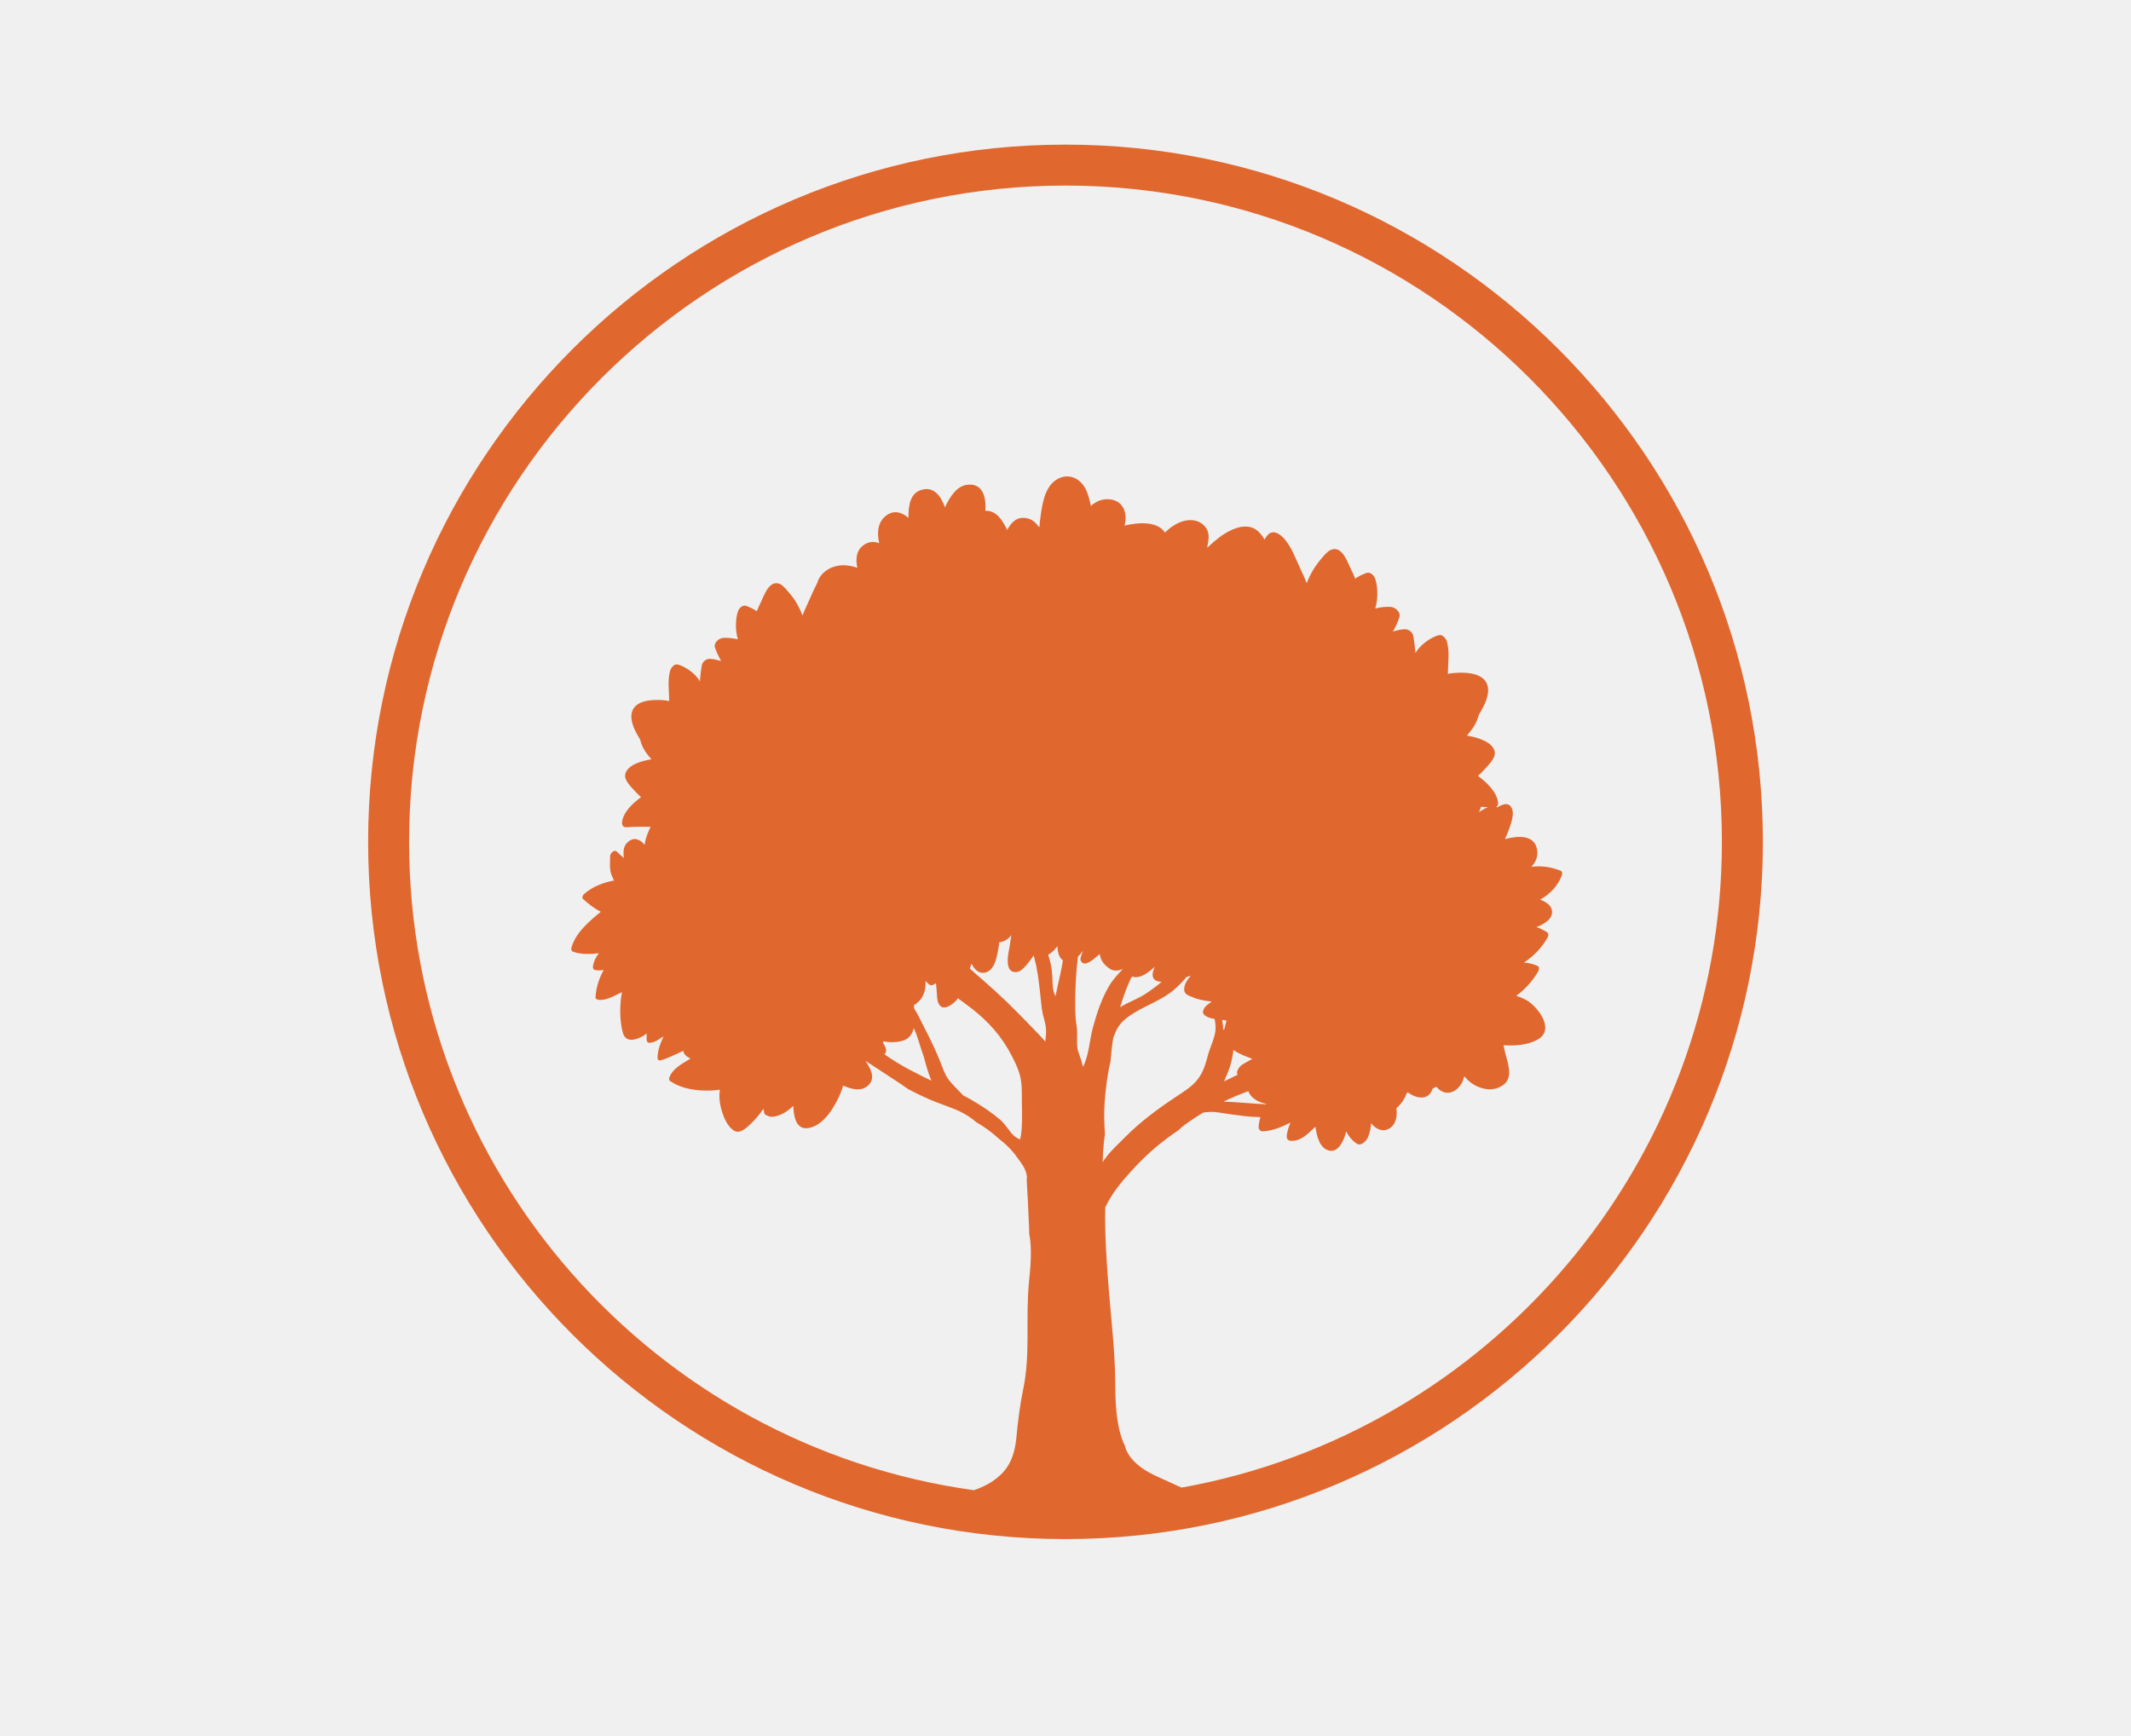
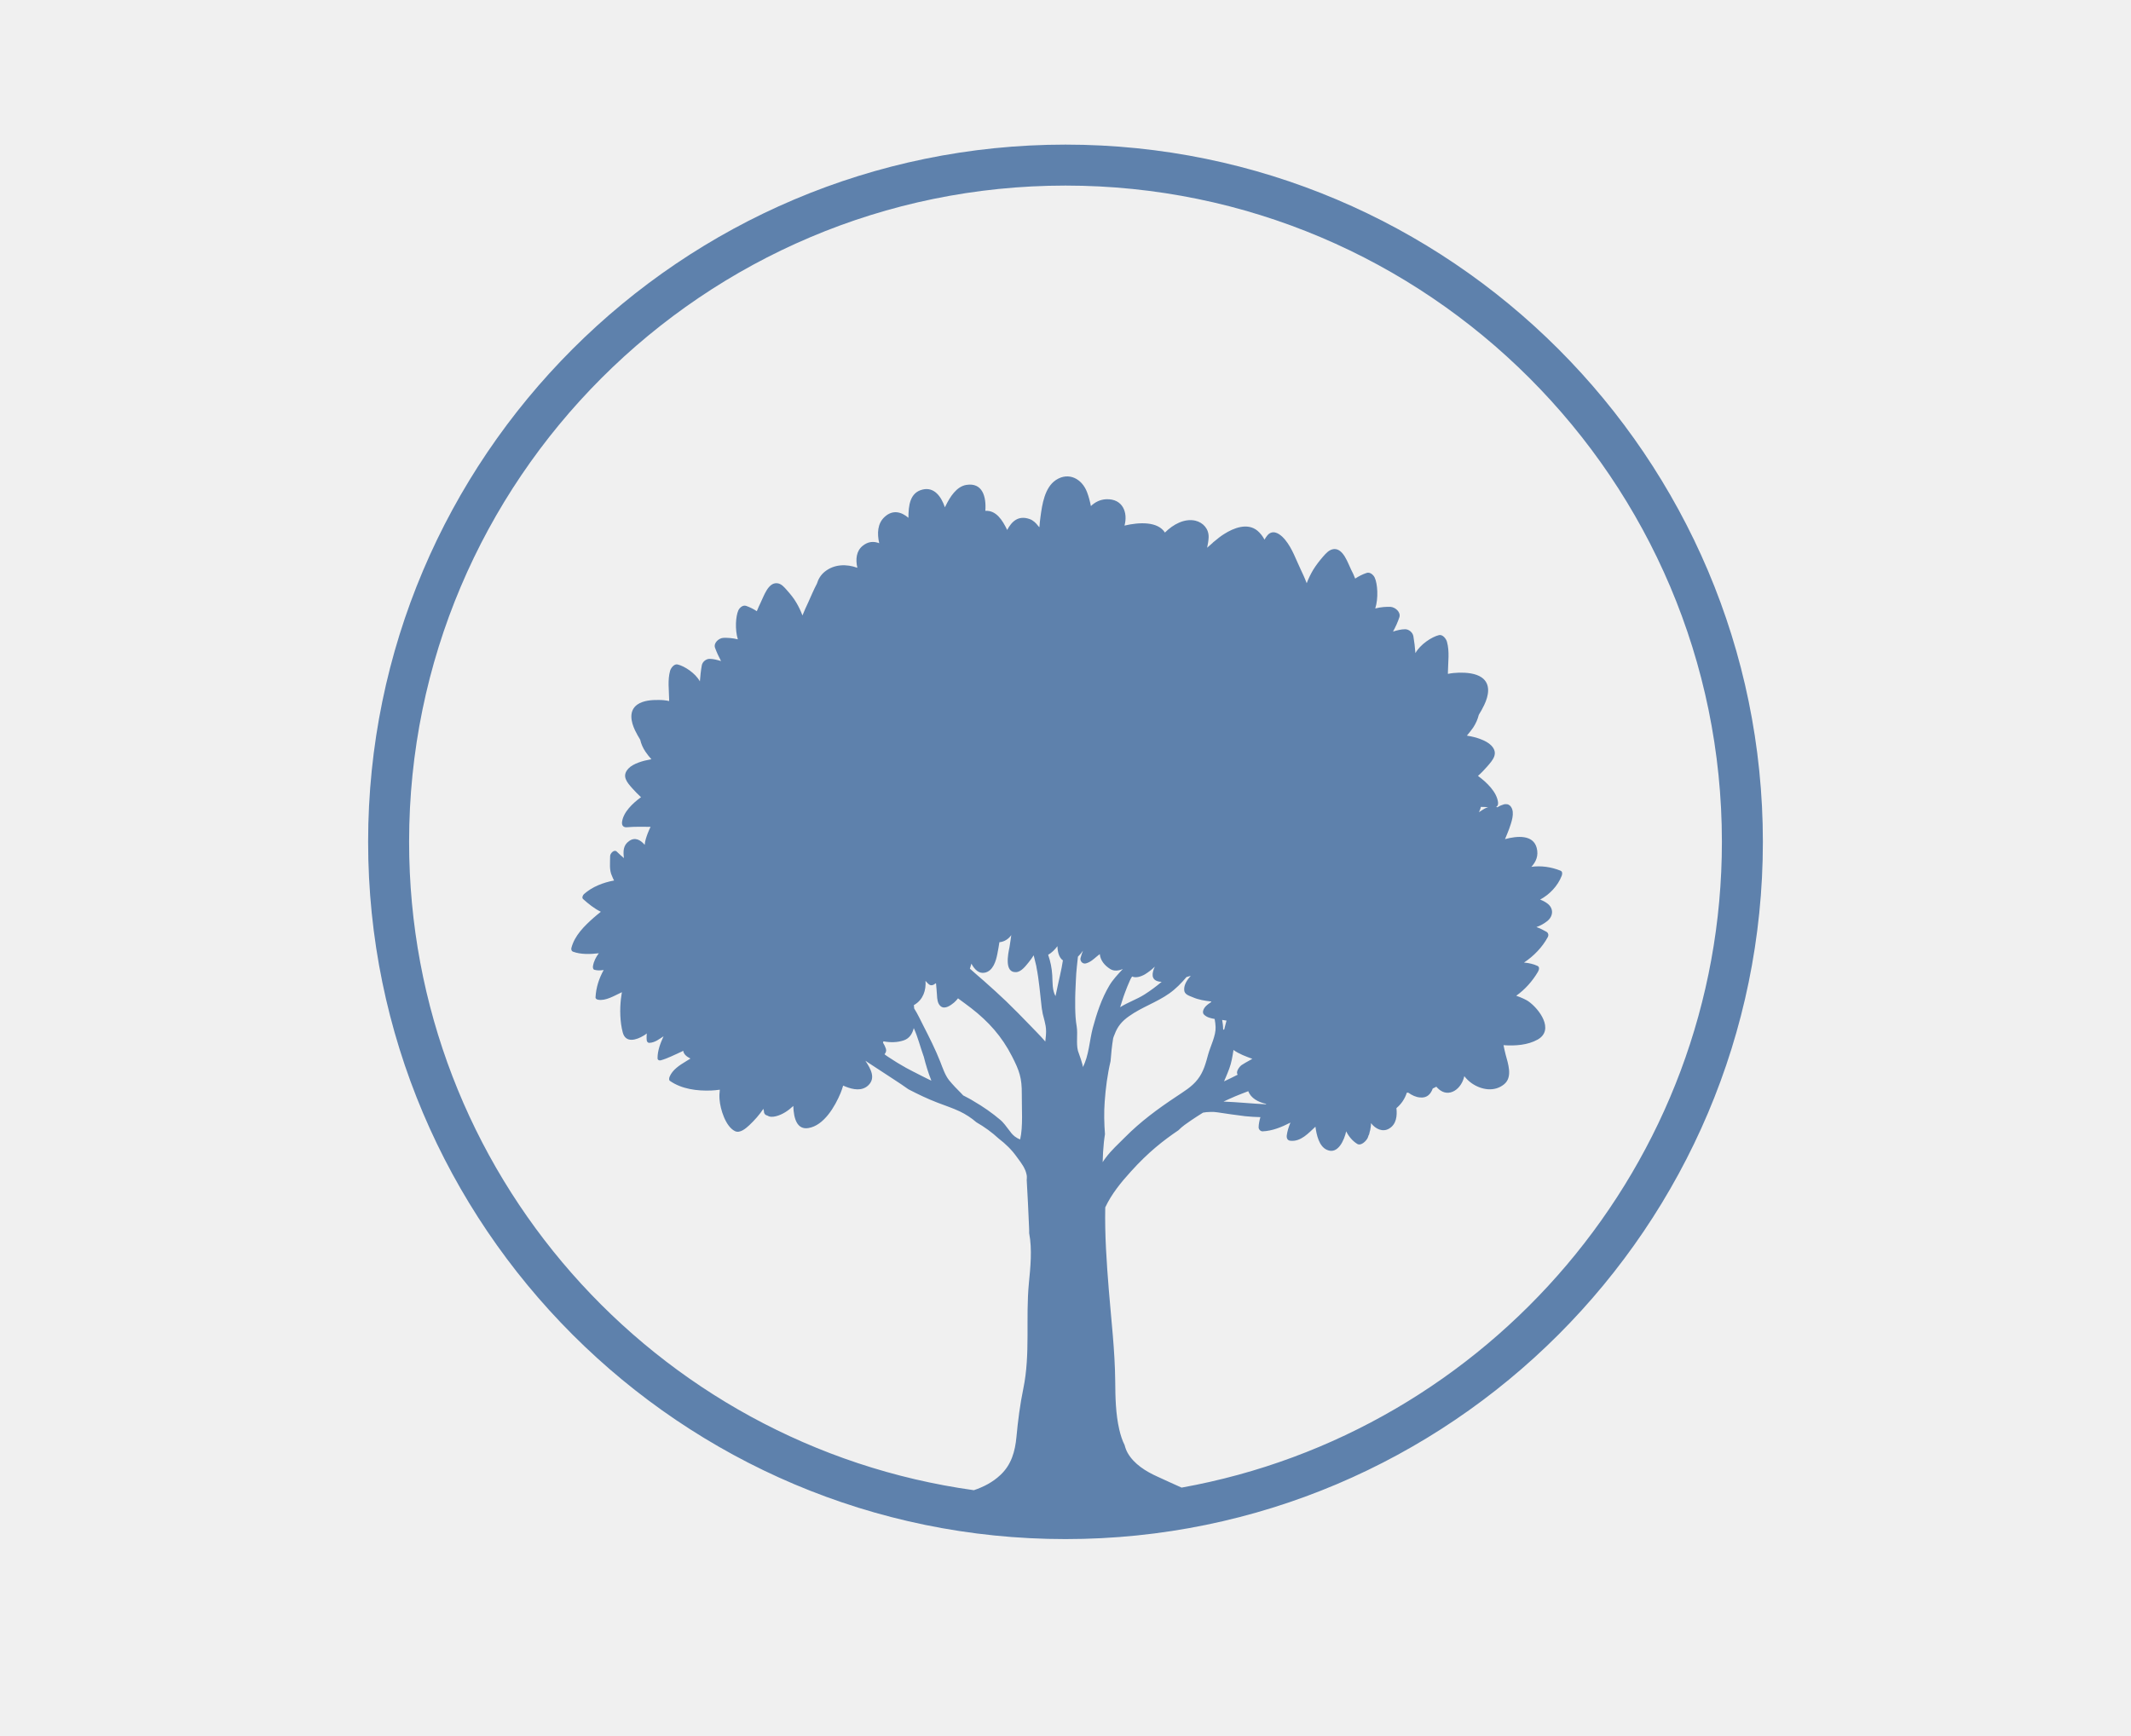
<svg xmlns="http://www.w3.org/2000/svg" version="1.1" width="345" height="281" viewBox="0 0 120 120">
-   <svg version="1.1" viewBox="0 0 135 140" width="100" height="100" style="fill: rgb(224, 104, 47);" x="10" y="10">
+   <svg version="1.1" viewBox="0 0 135 140" width="100" height="100" style="fill: rgb(94, 129, 172);" x="10" y="10">
    <svg width="135" height="135" viewBox="0 0 135 135">
      <path d="M67.5 0C30.273 0 0 30.273 0 67.5C0 104.727 30.273 135 67.5 135C104.727 135 135 104.727 135 67.5C135 30.273 104.714 0 67.5 0ZM57.678 92.089C57.651 92.076 57.625 92.062 57.598 92.049C57.532 91.97 57.453 91.904 57.387 91.824C57.189 91.626 57.004 91.428 56.805 91.229C56.607 91.018 56.409 90.793 56.224 90.569C55.84 90.079 55.602 89.365 55.377 88.784C54.902 87.581 54.32 86.431 53.725 85.267C53.447 84.725 53.183 84.144 52.852 83.628C52.839 83.522 52.839 83.403 52.826 83.298C52.852 83.284 52.879 83.271 52.905 83.258C53.725 82.756 54.016 81.857 53.95 80.958C54.042 81.064 54.135 81.169 54.241 81.262C54.465 81.473 54.717 81.381 54.928 81.196C54.941 81.209 54.955 81.209 54.968 81.209C54.994 81.592 55.047 81.976 55.06 82.333C55.073 82.689 55.113 83.152 55.404 83.403C55.814 83.76 56.395 83.324 56.713 83.06C56.858 82.941 56.977 82.795 57.096 82.65C57.678 83.073 58.18 83.456 58.392 83.615C60.057 84.91 61.34 86.338 62.318 88.255C63.045 89.669 63.283 90.37 63.27 91.917C63.257 93.239 63.402 95.076 63.111 96.306C62.913 96.24 62.741 96.134 62.582 96.015C62.45 95.909 62.331 95.79 62.225 95.658C62.225 95.645 62.212 95.645 62.212 95.632C62.08 95.473 61.961 95.314 61.842 95.156C61.776 95.063 61.71 94.971 61.63 94.878C61.604 94.838 61.578 94.812 61.538 94.772C61.432 94.653 61.34 94.534 61.221 94.442C60.414 93.754 59.542 93.146 58.63 92.618C58.325 92.419 57.995 92.261 57.678 92.089ZM50.116 87.528C50.05 87.33 49.957 87.131 49.838 86.946C49.838 86.933 49.852 86.92 49.852 86.907C49.852 86.88 49.865 86.854 49.865 86.827C49.878 86.827 49.891 86.814 49.891 86.814C50.539 86.933 51.2 86.933 51.835 86.722C52.403 86.536 52.681 86.061 52.813 85.532C53.209 86.391 53.434 87.33 53.752 88.215C53.765 88.242 53.765 88.255 53.778 88.281C53.976 89.075 54.214 89.855 54.518 90.621C54.373 90.555 54.227 90.476 54.082 90.41C53.897 90.317 53.685 90.212 53.474 90.106C53.302 90.026 53.13 89.934 52.958 89.841C52.892 89.802 52.826 89.775 52.747 89.736C52.509 89.617 52.271 89.484 52.02 89.352C51.993 89.339 51.967 89.326 51.94 89.299C51.888 89.273 51.848 89.246 51.795 89.22C51.597 89.101 51.398 88.995 51.187 88.863C51.094 88.81 50.989 88.744 50.896 88.678C50.711 88.559 50.526 88.44 50.341 88.321C50.288 88.281 50.222 88.242 50.169 88.202C50.142 88.189 50.116 88.162 50.09 88.149C50.063 88.136 50.05 88.123 50.023 88.096C50.01 88.083 49.997 88.07 49.984 88.057C50.116 87.911 50.182 87.726 50.116 87.528ZM61.749 82.927C61.049 82.253 60.322 81.606 59.595 80.958C59.357 80.759 59.132 80.548 58.894 80.35C58.696 80.178 58.511 80.006 58.312 79.834C58.325 79.847 58.325 79.847 58.339 79.861C58.312 79.834 58.286 79.808 58.246 79.781C58.299 79.623 58.339 79.464 58.392 79.292C58.696 79.861 59.119 80.284 59.687 80.165C60.493 80.006 60.771 79.028 60.903 78.353C60.969 77.996 61.049 77.613 61.102 77.216C61.564 77.177 61.987 76.912 62.252 76.529C62.186 76.926 62.146 77.335 62.08 77.692C61.934 78.38 61.564 80.191 62.728 80.112C63.23 80.085 63.666 79.49 63.957 79.133C64.129 78.935 64.274 78.71 64.42 78.486C64.512 78.843 64.605 79.213 64.684 79.57C64.684 79.583 64.684 79.596 64.684 79.609C64.949 80.918 65.041 82.253 65.2 83.588C65.2 83.615 65.213 83.641 65.213 83.668V83.654C65.213 83.707 65.226 83.76 65.239 83.8C65.253 83.906 65.279 84.011 65.292 84.13C65.332 84.289 65.372 84.434 65.411 84.593C65.411 84.606 65.424 84.62 65.424 84.646C65.464 84.791 65.504 84.95 65.53 85.096C65.57 85.254 65.596 85.413 65.61 85.585C65.649 85.981 65.583 86.47 65.543 86.841C65.53 86.827 65.53 86.814 65.517 86.801C65.054 86.246 64.512 85.743 64.023 85.215C63.283 84.448 62.529 83.681 61.749 82.927ZM65.821 78.433C66.178 78.234 66.469 77.93 66.72 77.6C66.733 78.115 66.852 78.697 67.249 78.975C67.117 79.887 66.865 80.826 66.561 82.306C66.548 82.346 66.548 82.399 66.535 82.438C66.204 81.857 66.257 81.077 66.218 80.416C66.178 79.728 66.046 79.081 65.821 78.433ZM69.483 79.266C69.946 79.133 70.21 78.856 70.567 78.565C70.646 78.499 70.739 78.433 70.818 78.367C70.884 78.988 71.281 79.464 71.823 79.808C72.193 80.046 72.656 79.979 73.052 79.808C72.576 80.323 72.087 80.826 71.73 81.434C70.99 82.689 70.527 84.091 70.144 85.505C69.827 86.682 69.761 88.255 69.166 89.326C69.245 89.18 68.756 87.898 68.703 87.726C68.518 86.986 68.703 86.127 68.584 85.373C68.478 84.778 68.452 84.183 68.439 83.588C68.439 83.258 68.439 82.927 68.439 82.597C68.439 82.425 68.452 82.253 68.452 82.081C68.465 81.685 68.492 81.288 68.505 80.878C68.518 80.442 68.558 80.019 68.597 79.609C68.624 79.279 68.663 78.948 68.703 78.618C68.888 78.433 69.06 78.234 69.192 78.036C69.1 78.261 69.02 78.499 68.954 78.75C68.888 79.054 69.166 79.358 69.483 79.266ZM76.542 81.024C76.622 81.037 76.714 81.05 76.807 81.05C76.278 81.5 75.723 81.909 75.141 82.28C74.388 82.756 73.541 83.033 72.788 83.509C72.854 83.284 72.933 83.073 72.999 82.848C73.079 82.61 73.145 82.372 73.237 82.147C73.396 81.711 73.568 81.288 73.753 80.878C73.806 80.759 73.872 80.64 73.951 80.535C74.282 80.693 74.758 80.574 75.194 80.323C75.538 80.112 75.855 79.861 76.146 79.583C75.868 80.178 75.736 80.865 76.542 81.024ZM79.821 82.544C80.35 82.782 80.984 82.888 81.606 82.954C81.606 82.967 81.606 82.98 81.606 83.007C81.42 83.126 81.235 83.258 81.077 83.417C80.892 83.602 80.667 84.011 80.918 84.236C81.196 84.501 81.566 84.58 81.936 84.646C81.989 84.91 82.015 85.162 82.028 85.426C82.068 86.246 81.539 87.263 81.315 88.057C81.077 88.929 80.865 89.762 80.297 90.489C79.742 91.216 78.935 91.679 78.195 92.181C76.423 93.358 74.771 94.574 73.264 96.094C72.616 96.742 71.942 97.35 71.387 98.091C71.281 98.223 71.188 98.368 71.096 98.513V98.527C71.109 97.879 71.149 97.231 71.215 96.583C71.241 96.319 71.281 96.068 71.32 95.803C71.241 94.759 71.215 93.701 71.294 92.644C71.387 91.348 71.558 90.013 71.862 88.731C71.915 87.991 71.995 87.25 72.114 86.51C72.153 86.378 72.206 86.246 72.259 86.127C72.537 85.36 72.986 84.844 73.647 84.382C74.863 83.509 76.318 83.046 77.547 82.174C78.168 81.738 78.71 81.182 79.213 80.588C79.358 80.548 79.49 80.508 79.623 80.469C79.266 80.865 78.962 81.341 78.988 81.817C78.988 82.28 79.477 82.399 79.821 82.544ZM78.737 130.016C77.944 129.672 77.15 129.289 76.384 128.945C75.286 128.456 74.123 127.729 73.515 126.658C73.383 126.42 73.29 126.169 73.224 125.905C72.986 125.442 72.828 124.913 72.709 124.411C72.352 122.878 72.325 121.278 72.312 119.718C72.285 116.757 71.929 113.809 71.691 110.861C71.479 108.23 71.294 105.546 71.347 102.889C71.955 101.594 72.867 100.47 73.832 99.412C75.498 97.562 76.965 96.412 78.433 95.42C78.79 95.05 79.226 94.759 79.649 94.468C80.032 94.204 80.416 93.966 80.812 93.715C81.037 93.675 81.262 93.649 81.5 93.649C81.738 93.635 81.976 93.649 82.227 93.688C83.112 93.82 83.985 93.953 84.871 94.058C85.36 94.111 85.862 94.138 86.365 94.151C86.272 94.481 86.193 94.825 86.193 95.142C86.193 95.341 86.378 95.526 86.576 95.526C87.528 95.486 88.414 95.116 89.273 94.68C89.101 95.09 88.969 95.513 88.916 95.922C88.889 96.187 88.982 96.412 89.273 96.438C90.278 96.544 91.018 95.698 91.692 95.076C91.798 95.87 92.036 96.967 92.789 97.311C93.887 97.826 94.495 96.319 94.667 95.526C94.918 96.028 95.288 96.465 95.737 96.742C96.108 96.967 96.61 96.451 96.742 96.174C96.795 96.081 96.808 95.975 96.848 95.87C96.848 95.883 96.861 95.883 96.861 95.896C96.901 95.803 96.914 95.698 96.94 95.592C96.954 95.526 96.98 95.473 96.993 95.407C97.033 95.182 97.073 94.957 97.073 94.733C97.496 95.288 98.196 95.645 98.844 95.248C99.531 94.825 99.611 94.019 99.531 93.278C100.007 92.882 100.351 92.366 100.536 91.785C100.589 91.785 100.629 91.785 100.682 91.785C101.038 92.036 101.422 92.221 101.832 92.247C102.519 92.314 102.863 91.89 103.048 91.375C103.167 91.322 103.286 91.269 103.392 91.203C103.749 91.613 104.198 91.89 104.766 91.758C105.322 91.626 105.745 91.137 105.956 90.635C106.022 90.489 106.062 90.344 106.102 90.185C106.3 90.436 106.538 90.674 106.802 90.859C107.741 91.52 109.036 91.745 109.975 90.952C110.808 90.238 110.319 88.929 110.094 88.07C110.015 87.779 109.962 87.488 109.896 87.184C111.006 87.263 112.236 87.184 113.201 86.642C114.853 85.704 113.359 83.668 112.288 82.927C112.117 82.808 111.641 82.57 111.125 82.399C111.971 81.804 112.698 80.984 113.227 80.085C113.333 79.9 113.425 79.609 113.174 79.504C112.804 79.332 112.355 79.226 111.879 79.186C112.817 78.565 113.65 77.706 114.179 76.727C114.285 76.529 114.232 76.318 114.06 76.212C113.743 76.027 113.412 75.868 113.082 75.749C113.465 75.617 113.822 75.419 114.152 75.154C114.734 74.665 114.747 73.925 114.152 73.475C113.941 73.317 113.703 73.184 113.439 73.092C114.364 72.59 115.144 71.77 115.527 70.792C115.593 70.62 115.62 70.369 115.408 70.289C114.523 69.932 113.531 69.787 112.593 69.919C113.042 69.43 113.306 68.848 113.108 68.082C112.764 66.786 111.218 66.918 110.041 67.236C110.187 66.905 110.319 66.561 110.451 66.218C110.649 65.636 111.019 64.684 110.623 64.116C110.583 64.063 110.543 64.01 110.491 63.97C110.464 63.957 110.451 63.944   110.424 63.931C110.398 63.917 110.372 63.891 110.332 63.878C110.306 63.865 110.279 63.865 110.253 63.865C110.226 63.865 110.187 63.851 110.16 63.851C110.134 63.851 110.107 63.851 110.081 63.851C110.054 63.851 110.015 63.851 109.988 63.865C109.975 63.865 109.962 63.865 109.962 63.865C109.949 63.865 109.922 63.878 109.909 63.878C109.896 63.878 109.896 63.891 109.882 63.891C109.79 63.917 109.711 63.944 109.618 63.984C109.605 63.997 109.578 63.997 109.565 64.01C109.473 64.05 109.393 64.103 109.301 64.155C109.261 64.142 109.221 64.129 109.182 64.129C109.327 64.05 109.393 63.891 109.367 63.666C109.235 62.662 108.283 61.749 107.424 61.115L107.437 61.102C107.741 60.837 108.032 60.533 108.296 60.229C108.865 59.581 109.446 58.934 108.706 58.167C108.23 57.664 107.159 57.347 106.485 57.242C106.445 57.228 106.392 57.228 106.353 57.215C106.564 56.964 106.776 56.7 106.961 56.435C107.212 56.052 107.397 55.642 107.503 55.206C107.701 54.888 107.873 54.571 108.032 54.241C108.442 53.381 108.706 52.231 107.781 51.583C107.186 51.174 106.3 51.108 105.599 51.121C105.242 51.134 104.872 51.16 104.515 51.24C104.515 51.187 104.515 51.121 104.515 51.068C104.528 50.09 104.687 49.085 104.423 48.133C104.343 47.842 104.013 47.406 103.656 47.485C102.969 47.644 101.832 48.384 101.369 49.23C101.329 48.675 101.263 48.133 101.171 47.591C101.105 47.221 100.734 46.917 100.377 46.917C99.981 46.917 99.584 47.023 99.201 47.142C99.439 46.705 99.65 46.256 99.809 45.78C99.994 45.264 99.412 44.775 98.95 44.749C98.593 44.736 98.011 44.762 97.482 44.907C97.8 43.903 97.707 42.528 97.43 41.92C97.297 41.642 96.967 41.351 96.636 41.47C96.24 41.602 95.883 41.788 95.539 42.012C95.42 41.695 95.275 41.391 95.142 41.14C94.838 40.532 94.389 39.078 93.477 39.157C93.027 39.197 92.71 39.567 92.432 39.884C92.089 40.281 91.758 40.704 91.481 41.153C91.229 41.576 91.018 42.012 90.846 42.462C90.661 41.959 90.436 41.497 90.264 41.127C89.802 40.162 89.458 39.117 88.771 38.271C88.466 37.901 87.924 37.385 87.396 37.571C87.118 37.663 86.92 37.967 86.761 38.245C86.589 37.914 86.365 37.623 86.087 37.385C85.122 36.579 83.773 37.108 82.848 37.703C82.504 37.914 82.187 38.179 81.883 38.43C81.817 38.469 81.777 38.522 81.724 38.575C81.553 38.721 81.381 38.879 81.209 39.025C81.275 38.694 81.341 38.364 81.354 38.02C81.381 37.214 80.839 36.592 80.072 36.407C79.028 36.169 77.93 36.751 77.124 37.557C76.436 36.473 74.652 36.539 73.211 36.883C73.555 35.627 73.052 34.266 71.439 34.332C70.858 34.358 70.356 34.609 69.959 34.993C69.866 34.53 69.747 34.067 69.589 33.657C69.113 32.375 67.831 31.648 66.575 32.468C65.477 33.195 65.239 34.847 65.081 36.024C65.028 36.367 65.001 36.698 64.975 37.042C64.935 37.002 64.909 36.976 64.869 36.936C64.644 36.632 64.367 36.367 64.023 36.248C62.926 35.865 62.291 36.486 61.855 37.306C61.392 36.341 60.784 35.389 59.74 35.455C59.846 34.081 59.462 32.692 57.903 32.944C56.937 33.102 56.316 34.133 55.919 34.927C55.893 34.993 55.867 35.045 55.827 35.112C55.457 34.028 54.769 33.129 53.672 33.393C52.443 33.684 52.297 34.927 52.297 36.13C51.623 35.548 50.777 35.31 49.984 36.05C49.296 36.685 49.257 37.637 49.468 38.588C48.953 38.39 48.411 38.403 47.869 38.84C47.247 39.342 47.168 40.148 47.353 40.968C46.295 40.585 45.119 40.611 44.207 41.338C43.81 41.655 43.572 42.065 43.44 42.502C43.123 43.096 42.872 43.718 42.594 44.326C42.435 44.669 42.224 45.106 42.039 45.582C41.88 45.159 41.682 44.736 41.444 44.339C41.193 43.903 40.875 43.519 40.545 43.149C40.281 42.845 39.99 42.488 39.567 42.462C38.707 42.396 38.284 43.757 37.993 44.339C37.875 44.577 37.742 44.868 37.623 45.172C37.306 44.96 36.962 44.788 36.592 44.656C36.275 44.55 35.971 44.815 35.839 45.079C35.574 45.661 35.495 46.943 35.786 47.895C35.283 47.763 34.742 47.736 34.398 47.75C33.962 47.763 33.406 48.239 33.578 48.715C33.737 49.151 33.935 49.574 34.16 49.997C33.79 49.891 33.433 49.785 33.049 49.785C32.706 49.785 32.349 50.076 32.296 50.42C32.203 50.936 32.15 51.451 32.111 51.967C31.688 51.174 30.604 50.473 29.956 50.328C29.612 50.248 29.308 50.671 29.229 50.936C28.978 51.835 29.123 52.786 29.136 53.712C29.136 53.765 29.136 53.818 29.136 53.87C28.806 53.791 28.449 53.765 28.118 53.765C27.457 53.752 26.625 53.818 26.069 54.201C25.197 54.809 25.448 55.893 25.831 56.7C25.977 57.004 26.149 57.308 26.334 57.612C26.426 58.022 26.598 58.405 26.836 58.762C27.008 59.026 27.206 59.264 27.418 59.502C27.365 59.515 27.325 59.515 27.285 59.529C26.664 59.634 25.646 59.912 25.197 60.401C24.509 61.128 25.051 61.736 25.593 62.344C25.845 62.622 26.109 62.9 26.4 63.164C26.4 63.164 26.413 63.164 26.413 63.177C25.593 63.772 24.695 64.631 24.576 65.583C24.536 65.94 24.734 66.125 25.078 66.085C25.765 66.019 26.545 66.046 27.338 66.046C27.233 66.257 27.14 66.482 27.061 66.68C26.942 66.998 26.796 67.407 26.77 67.791C26.347 67.288 25.818 67.024 25.263 67.421C24.668 67.831 24.681 68.439 24.761 69.073C24.523 68.875 24.285 68.663 24.06 68.439C23.809 68.201 23.425 68.624 23.425 68.875C23.425 69.509 23.32 70.237 23.61 70.818C23.663 70.924 23.716 71.096 23.809 71.241C22.738 71.439 21.694 71.849 20.9 72.55C20.781 72.656 20.663 72.92 20.808 73.039C21.31 73.489 21.892 73.965 22.526 74.269C22.288 74.454 22.05 74.652 21.826 74.85C20.927 75.643 19.975 76.582 19.671 77.785C19.645 77.917 19.684 78.076 19.816 78.129C20.596 78.419 21.495 78.38 22.328 78.287C22.05 78.657 21.839 79.054 21.76 79.543C21.747 79.662 21.76 79.847 21.905 79.887C22.196 79.966 22.474 79.953 22.751 79.913C22.764 79.913 22.791 79.913 22.804 79.9C22.355 80.707 22.064 81.579 22.011 82.544C21.998 82.689 22.13 82.756 22.249 82.782C22.989 82.927 23.848 82.385 24.562 82.055C24.523 82.266 24.496 82.478 24.47 82.689C24.351 83.721 24.377 84.937 24.642 85.942C24.919 87.012 25.964 86.695 26.691 86.246C26.783 86.193 26.876 86.127 26.968 86.047C26.955 86.272 26.942 86.497 26.968 86.722C26.982 86.841 27.074 86.96 27.206 86.96C27.788 86.933 28.145 86.603 28.594 86.325C28.29 86.999 28.013 87.687 28.013 88.453C28.013 88.612 28.171 88.691 28.317 88.652C29.004 88.466 29.692 88.096 30.352 87.805C30.405 87.779 30.445 87.753 30.498 87.726C30.538 88.057 30.828 88.295 31.199 88.48C31.053 88.572 30.908 88.665 30.749 88.757C30.141 89.127 29.454 89.564 29.176 90.251C29.136 90.357 29.097 90.555 29.202 90.635C30.352 91.441 31.846 91.626 33.221 91.573C33.486 91.56 33.763 91.534 34.041 91.494C34.001 91.798 33.988 92.115 34.014 92.432C34.081 93.371 34.596 95.05 35.495 95.499C35.984 95.751 36.566 95.235 36.896 94.931C37.399 94.455 37.875 93.926 38.258 93.345C38.271 93.424 38.284 93.49 38.311 93.556C38.298 93.768 38.417 93.953 38.628 93.992C38.826 94.125 39.104 94.164 39.501 94.058C40.135 93.887 40.677 93.516 41.153 93.067C41.193 94.336 41.536 95.38 42.607 95.209C44.127 94.971 45.198 93.093 45.727 91.824C45.806 91.626 45.899 91.375 45.978 91.097C46.071 91.137 46.15 91.177 46.229 91.203C46.93 91.481 47.789 91.653 48.398 91.084C49.164 90.37 48.635 89.471 48.173 88.757C48.16 88.731 48.146 88.718 48.133 88.691C48.173 88.718 48.212 88.744 48.252 88.771C48.265 88.784 48.292 88.797 48.305 88.81C49.098 89.339 50.023 89.934 50.87 90.489C51.081 90.621 51.293 90.767 51.491 90.899C51.531 90.925 51.57 90.952 51.61 90.978C51.848 91.137 52.086 91.309 52.297 91.454C53.209 91.93 54.148 92.38 55.113 92.75C55.827 93.027 56.567 93.265 57.268 93.596C57.85 93.873 58.392 94.23 58.881 94.653C59.648 95.09 60.375 95.618 61.035 96.227C61.71 96.742 62.305 97.324 62.781 97.998C62.873 98.13 62.979 98.262 63.071 98.394C63.098 98.421 63.111 98.461 63.138 98.487C63.217 98.606 63.296 98.725 63.375 98.844C63.402 98.897 63.428 98.95 63.468 99.003C63.521 99.108 63.574 99.214 63.613 99.307C63.64 99.373 63.653 99.439 63.679 99.505C63.719 99.65 63.759 99.783 63.759 99.928C63.759 100.034 63.759 100.14 63.746 100.232C63.825 101.739 63.917 103.246 63.97 104.753C63.983 104.965 63.984 105.176 63.984 105.388C64.288 106.961 64.103 108.706 63.957 110.213C63.627 113.624 64.116 117.074 63.415 120.445C63.098 121.979 62.9 123.525 62.754 125.098C62.622 126.513 62.265 127.795 61.207 128.787C60.454 129.501 59.568 129.95 58.63 130.267C27.695 125.971 3.966 99.452 3.966 67.5C3.966 32.468 32.468 3.966 67.5 3.966C102.532 3.966 131.034 32.468 131.034 67.5C131.034 98.699 108.415 124.689 78.737 130.016ZM84.54 89.114C84.355 89.246 83.932 89.775 84.17 90.04C83.734 90.251 83.298 90.489 82.848 90.687C82.875 90.621 82.901 90.555 82.927 90.489C82.954 90.436 82.967 90.397 82.993 90.344C83.112 90.053 83.245 89.762 83.35 89.458C83.562 88.889 83.668 88.255 83.76 87.647C84.302 88.043 84.977 88.281 85.585 88.506C85.096 88.771 84.672 89.022 84.54 89.114ZM86.92 92.869C86.907 92.882 86.907 92.895 86.907 92.908C85.532 92.842 84.17 92.697 82.795 92.644C83.179 92.459 83.562 92.3 83.945 92.128C84.355 91.957 84.778 91.798 85.188 91.639C85.452 92.327 86.153 92.697 86.92 92.869ZM82.941 85.347C82.914 85.452 82.888 85.558 82.861 85.664C82.835 85.704 82.756 85.69    82.756 85.624C82.756 85.32 82.716 85.029 82.663 84.739C82.808 84.765 82.941 84.778 83.086 84.805C83.033 84.99 82.98 85.175 82.941 85.347ZM107.516 64.631C107.595 64.46 107.675 64.288 107.701 64.116C107.952 64.116 108.177 64.129 108.415 64.142C108.362 64.155 108.309 64.182 108.243 64.195C107.992 64.314 107.754 64.473 107.516 64.631Z" />
    </svg>
  </svg>
-   <text fill="#e0682f" font-family="Garamond" font-size="32px" x="60" y="110">
+   <text fill="#5e81ac" font-family="Ubuntu" font-size="32px" x="60" y="110">
    <tspan dy="23.4" x="60" />
  </text>
-   <text fill="#e0682f" font-family="Verdana" font-size="16px" x="60" y="110">
+   <text fill="#ffffff" font-family="Verdana" font-size="16px" x="60" y="110">
    <tspan dy="23.4" x="60" />
  </text>
</svg>
